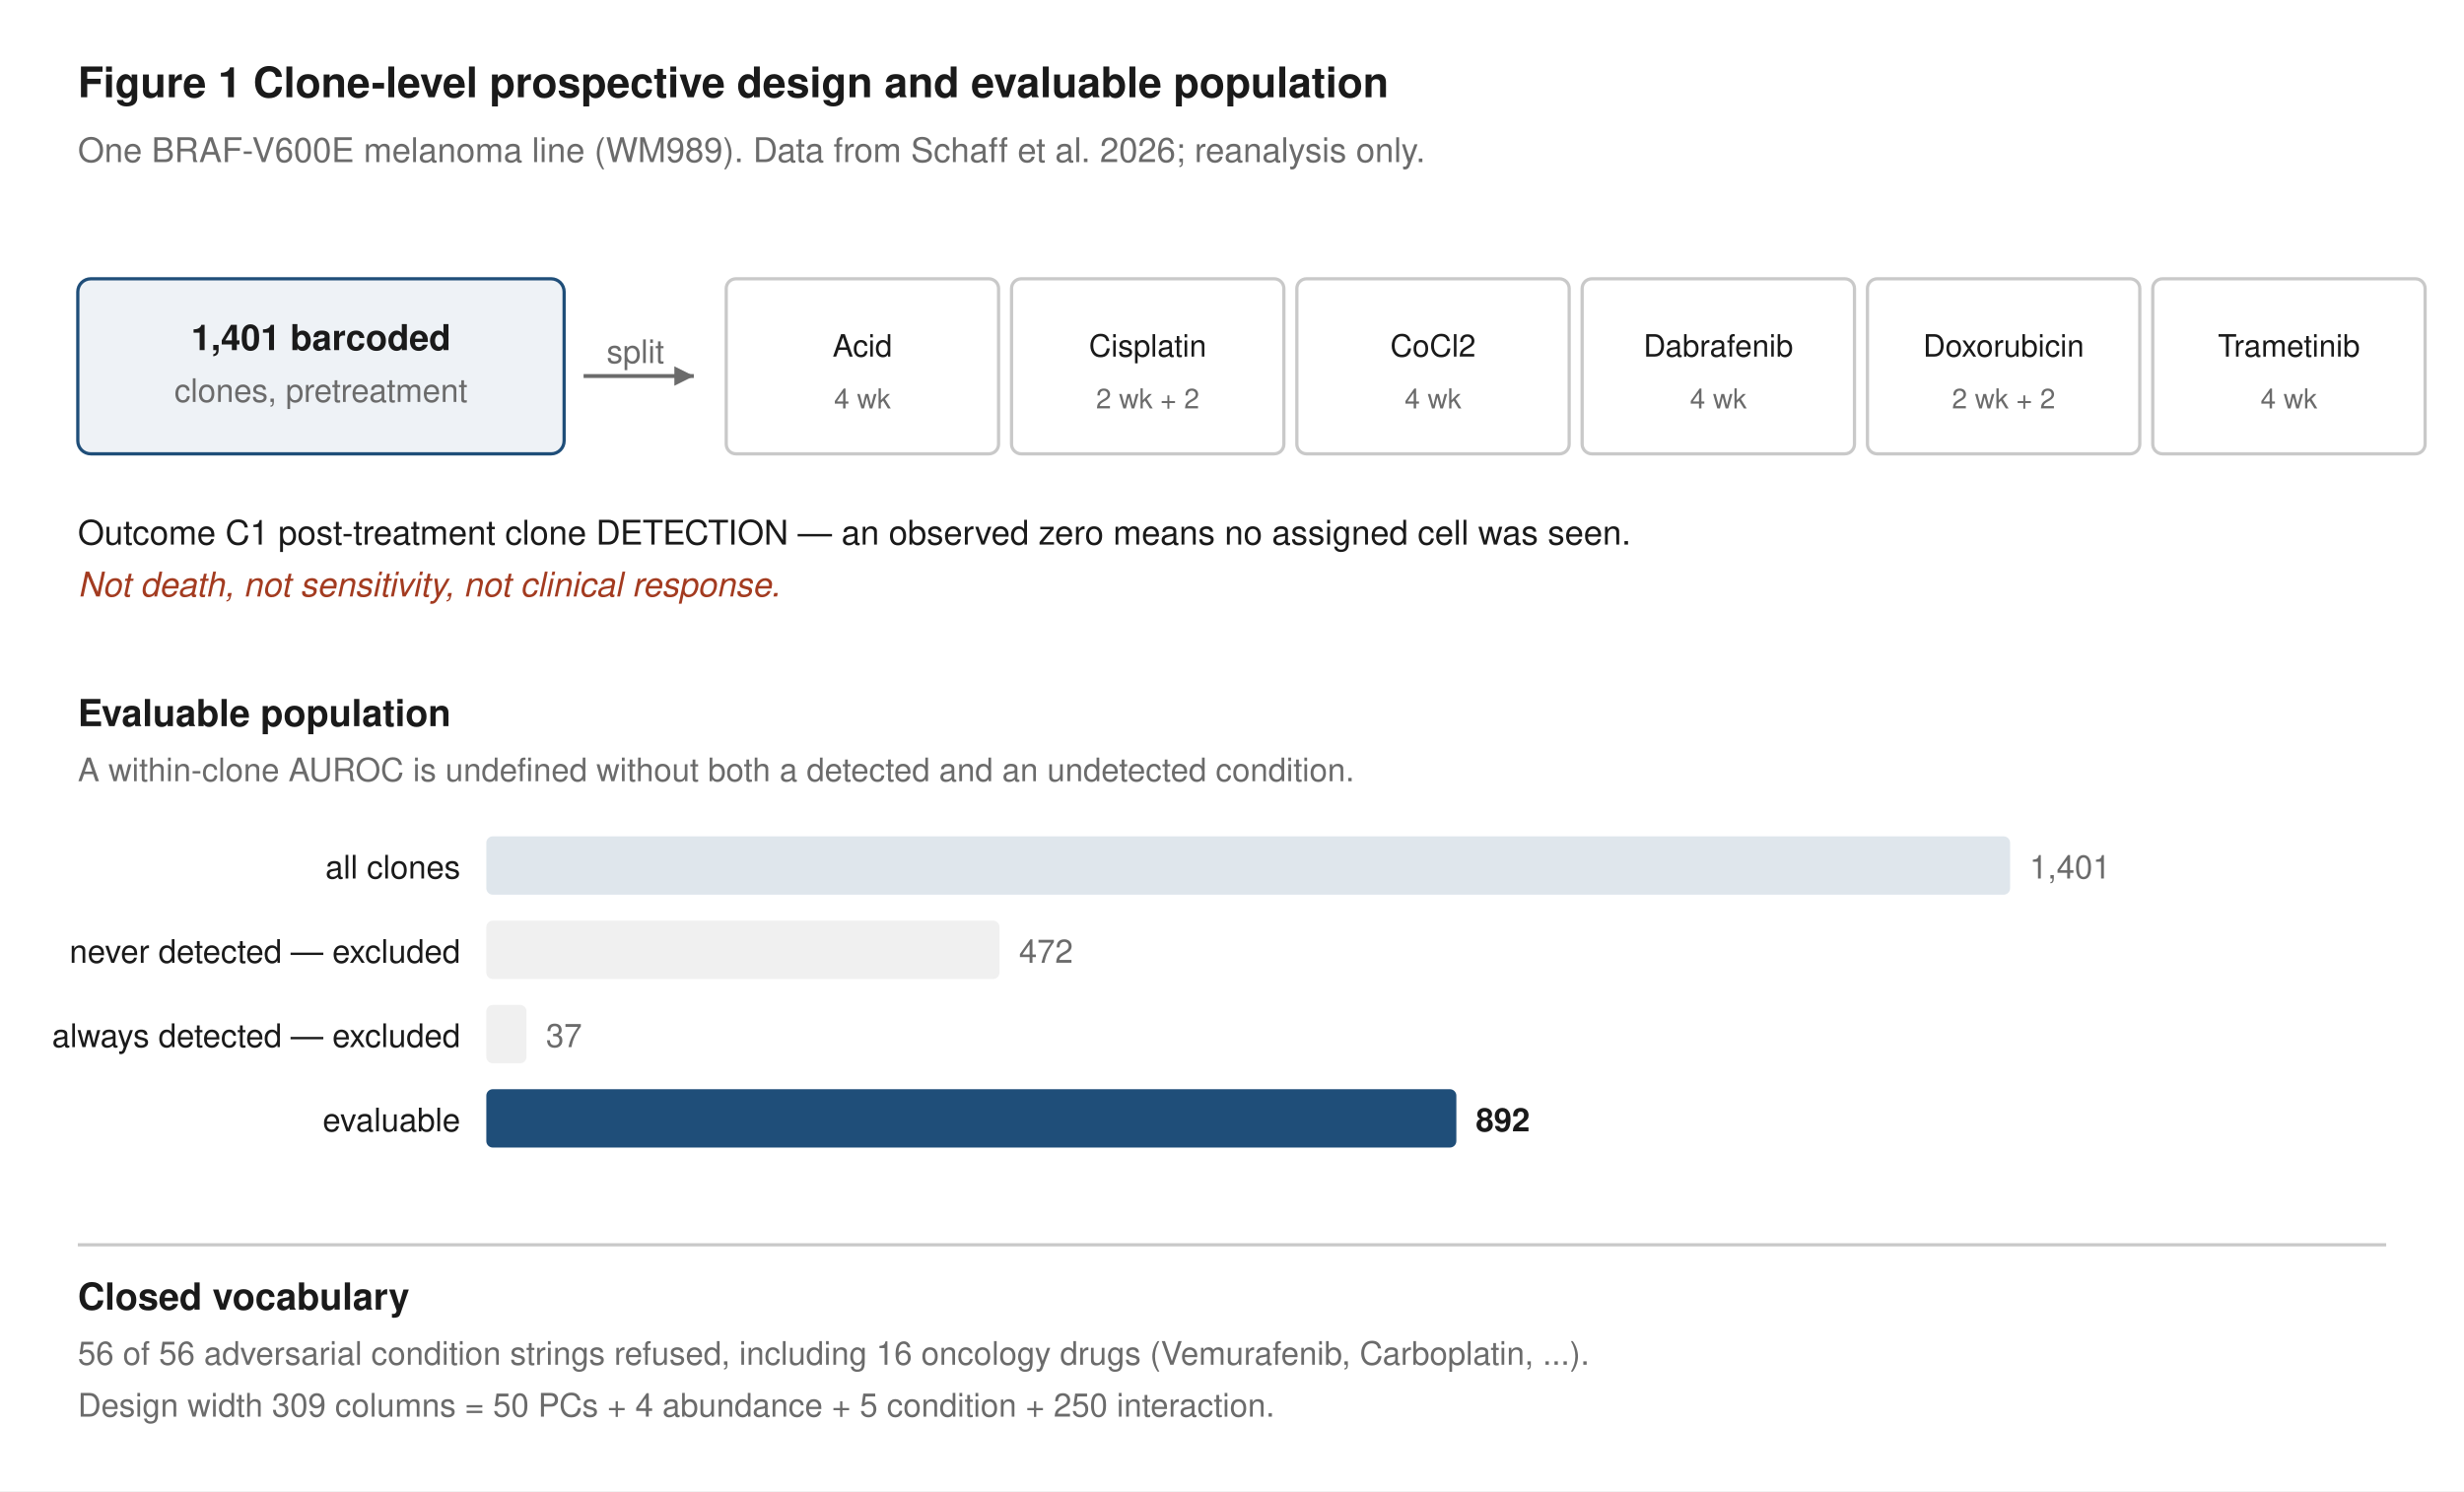
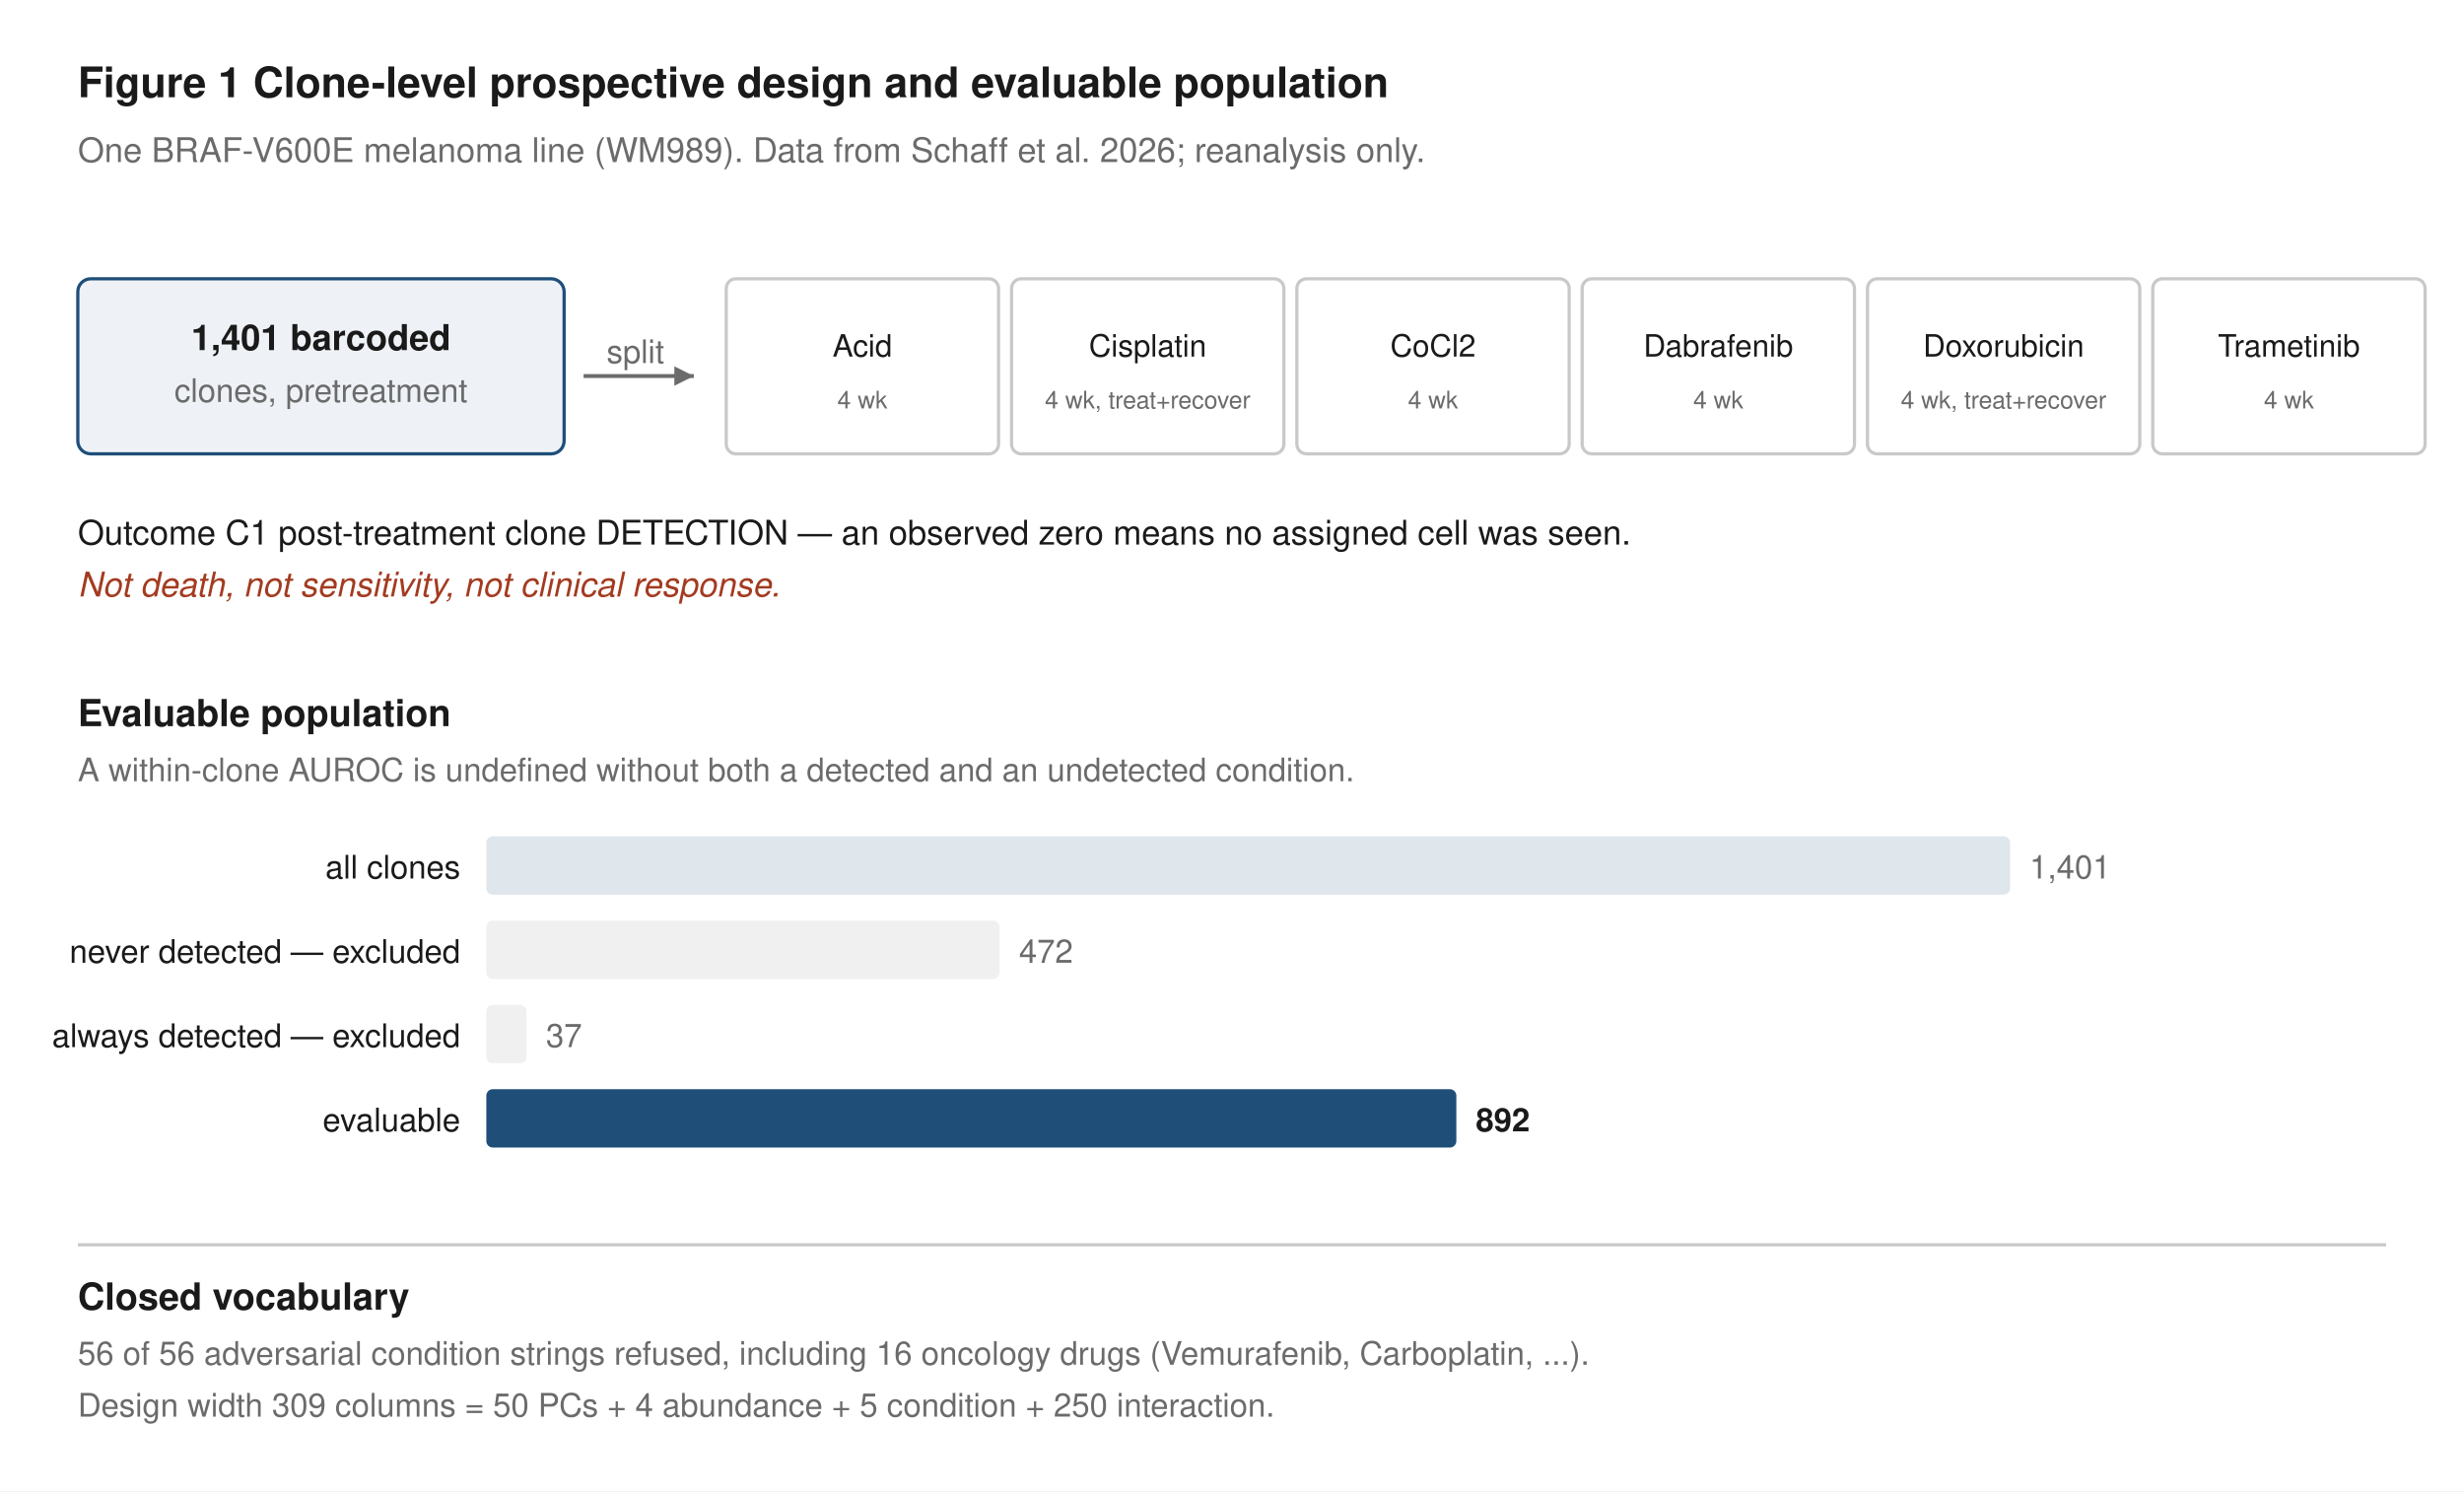
<svg xmlns="http://www.w3.org/2000/svg" width="760" height="460" viewBox="0 0 760 460" role="img" aria-labelledby="t d">
  <rect x="0.0" y="0.0" width="760.0" height="460.0" fill="#ffffff" stroke="none" rx="0" />
  <text x="24.0" y="30.0" font-family="Helvetica Neue,Helvetica,Arial,sans-serif" font-size="13" fill="#1a1a1a" text-anchor="start" font-weight="bold" font-style="normal">Figure 1  Clone-level prospective design and evaluable population</text>
  <text x="24.0" y="50.0" font-family="Helvetica Neue,Helvetica,Arial,sans-serif" font-size="10.5" fill="#6b6b6b" text-anchor="start" font-weight="normal" font-style="normal">One BRAF-V600E melanoma line (WM989). Data from Schaff et al. 2026; reanalysis only.</text>
  <rect x="24.0" y="86.0" width="150.0" height="54.0" fill="#eef2f6" stroke="#1f4e79" rx="4" />
  <text x="99.0" y="108.0" font-family="Helvetica Neue,Helvetica,Arial,sans-serif" font-size="11" fill="#1a1a1a" text-anchor="middle" font-weight="bold" font-style="normal">1,401 barcoded</text>
  <text x="99.0" y="124.0" font-family="Helvetica Neue,Helvetica,Arial,sans-serif" font-size="10" fill="#6b6b6b" text-anchor="middle" font-weight="normal" font-style="normal">clones, pretreatment</text>
  <text x="196.0" y="112.0" font-family="Helvetica Neue,Helvetica,Arial,sans-serif" font-size="10" fill="#6b6b6b" text-anchor="middle" font-weight="normal" font-style="normal">split</text>
  <line x1="180.0" y1="116.0" x2="214.0" y2="116.0" stroke="#6b6b6b" stroke-width="1.2" />
  <polygon points="214,116 208,113 208,119" fill="#6b6b6b" />
  <rect x="224.0" y="86.0" width="84.0" height="54.0" fill="#ffffff" stroke="#c9c9c9" rx="3" />
  <text x="266.0" y="110.0" font-family="Helvetica Neue,Helvetica,Arial,sans-serif" font-size="9.5" fill="#1a1a1a" text-anchor="middle" font-weight="normal" font-style="normal">Acid</text>
-   <text x="266.0" y="126.0" font-family="Helvetica Neue,Helvetica,Arial,sans-serif" font-size="8.5" fill="#6b6b6b" text-anchor="middle" font-weight="normal" font-style="normal">4 wk</text>
+   <text x="266.0" y="126.0" font-family="Helvetica Neue,Helvetica,Arial,sans-serif" font-size="7.5" fill="#6b6b6b" text-anchor="middle" font-weight="normal" font-style="normal">4 wk</text>
  <rect x="312.0" y="86.0" width="84.0" height="54.0" fill="#ffffff" stroke="#c9c9c9" rx="3" />
  <text x="354.0" y="110.0" font-family="Helvetica Neue,Helvetica,Arial,sans-serif" font-size="9.5" fill="#1a1a1a" text-anchor="middle" font-weight="normal" font-style="normal">Cisplatin</text>
-   <text x="354.0" y="126.0" font-family="Helvetica Neue,Helvetica,Arial,sans-serif" font-size="8.5" fill="#6b6b6b" text-anchor="middle" font-weight="normal" font-style="normal">2 wk + 2</text>
+   <text x="354.0" y="126.0" font-family="Helvetica Neue,Helvetica,Arial,sans-serif" font-size="7.5" fill="#6b6b6b" text-anchor="middle" font-weight="normal" font-style="normal">4 wk, treat+recover</text>
  <rect x="400.0" y="86.0" width="84.0" height="54.0" fill="#ffffff" stroke="#c9c9c9" rx="3" />
  <text x="442.0" y="110.0" font-family="Helvetica Neue,Helvetica,Arial,sans-serif" font-size="9.5" fill="#1a1a1a" text-anchor="middle" font-weight="normal" font-style="normal">CoCl2</text>
-   <text x="442.0" y="126.0" font-family="Helvetica Neue,Helvetica,Arial,sans-serif" font-size="8.5" fill="#6b6b6b" text-anchor="middle" font-weight="normal" font-style="normal">4 wk</text>
+   <text x="442.0" y="126.0" font-family="Helvetica Neue,Helvetica,Arial,sans-serif" font-size="7.5" fill="#6b6b6b" text-anchor="middle" font-weight="normal" font-style="normal">4 wk</text>
  <rect x="488.0" y="86.0" width="84.0" height="54.0" fill="#ffffff" stroke="#c9c9c9" rx="3" />
  <text x="530.0" y="110.0" font-family="Helvetica Neue,Helvetica,Arial,sans-serif" font-size="9.5" fill="#1a1a1a" text-anchor="middle" font-weight="normal" font-style="normal">Dabrafenib</text>
-   <text x="530.0" y="126.0" font-family="Helvetica Neue,Helvetica,Arial,sans-serif" font-size="8.5" fill="#6b6b6b" text-anchor="middle" font-weight="normal" font-style="normal">4 wk</text>
+   <text x="530.0" y="126.0" font-family="Helvetica Neue,Helvetica,Arial,sans-serif" font-size="7.5" fill="#6b6b6b" text-anchor="middle" font-weight="normal" font-style="normal">4 wk</text>
  <rect x="576.0" y="86.0" width="84.0" height="54.0" fill="#ffffff" stroke="#c9c9c9" rx="3" />
  <text x="618.0" y="110.0" font-family="Helvetica Neue,Helvetica,Arial,sans-serif" font-size="9.5" fill="#1a1a1a" text-anchor="middle" font-weight="normal" font-style="normal">Doxorubicin</text>
-   <text x="618.0" y="126.0" font-family="Helvetica Neue,Helvetica,Arial,sans-serif" font-size="8.5" fill="#6b6b6b" text-anchor="middle" font-weight="normal" font-style="normal">2 wk + 2</text>
+   <text x="618.0" y="126.0" font-family="Helvetica Neue,Helvetica,Arial,sans-serif" font-size="7.5" fill="#6b6b6b" text-anchor="middle" font-weight="normal" font-style="normal">4 wk, treat+recover</text>
  <rect x="664.0" y="86.0" width="84.0" height="54.0" fill="#ffffff" stroke="#c9c9c9" rx="3" />
  <text x="706.0" y="110.0" font-family="Helvetica Neue,Helvetica,Arial,sans-serif" font-size="9.5" fill="#1a1a1a" text-anchor="middle" font-weight="normal" font-style="normal">Trametinib</text>
-   <text x="706.0" y="126.0" font-family="Helvetica Neue,Helvetica,Arial,sans-serif" font-size="8.5" fill="#6b6b6b" text-anchor="middle" font-weight="normal" font-style="normal">4 wk</text>
+   <text x="706.0" y="126.0" font-family="Helvetica Neue,Helvetica,Arial,sans-serif" font-size="7.5" fill="#6b6b6b" text-anchor="middle" font-weight="normal" font-style="normal">4 wk</text>
  <text x="24.0" y="168.0" font-family="Helvetica Neue,Helvetica,Arial,sans-serif" font-size="10.5" fill="#1a1a1a" text-anchor="start" font-weight="normal" font-style="normal">Outcome C1  post-treatment clone DETECTION — an observed zero means no assigned cell was seen.</text>
  <text x="24.0" y="184.0" font-family="Helvetica Neue,Helvetica,Arial,sans-serif" font-size="10.5" fill="#a33b20" text-anchor="start" font-weight="normal" font-style="italic">Not death, not sensitivity, not clinical response.</text>
  <text x="24.0" y="224.0" font-family="Helvetica Neue,Helvetica,Arial,sans-serif" font-size="11.5" fill="#1a1a1a" text-anchor="start" font-weight="bold" font-style="normal">Evaluable population</text>
  <text x="24.0" y="241.0" font-family="Helvetica Neue,Helvetica,Arial,sans-serif" font-size="10" fill="#6b6b6b" text-anchor="start" font-weight="normal" font-style="normal">A within-clone AUROC is undefined without both a detected and an undetected condition.</text>
  <rect x="150.0" y="258.0" width="470.0" height="18.0" fill="#dfe6ec" stroke="none" rx="2" />
  <text x="142.0" y="271.0" font-family="Helvetica Neue,Helvetica,Arial,sans-serif" font-size="10" fill="#1a1a1a" text-anchor="end" font-weight="normal" font-style="normal">all clones</text>
  <text x="626.0" y="271.0" font-family="Helvetica Neue,Helvetica,Arial,sans-serif" font-size="10" fill="#6b6b6b" text-anchor="start" font-weight="normal" font-style="normal">1,401</text>
  <rect x="150.0" y="284.0" width="158.3" height="18.0" fill="#f0f0f0" stroke="none" rx="2" />
  <text x="142.0" y="297.0" font-family="Helvetica Neue,Helvetica,Arial,sans-serif" font-size="10" fill="#1a1a1a" text-anchor="end" font-weight="normal" font-style="normal">never detected — excluded</text>
  <text x="314.3" y="297.0" font-family="Helvetica Neue,Helvetica,Arial,sans-serif" font-size="10" fill="#6b6b6b" text-anchor="start" font-weight="normal" font-style="normal">472</text>
  <rect x="150.0" y="310.0" width="12.4" height="18.0" fill="#f0f0f0" stroke="none" rx="2" />
  <text x="142.0" y="323.0" font-family="Helvetica Neue,Helvetica,Arial,sans-serif" font-size="10" fill="#1a1a1a" text-anchor="end" font-weight="normal" font-style="normal">always detected — excluded</text>
  <text x="168.4" y="323.0" font-family="Helvetica Neue,Helvetica,Arial,sans-serif" font-size="10" fill="#6b6b6b" text-anchor="start" font-weight="normal" font-style="normal">37</text>
  <rect x="150.0" y="336.0" width="299.2" height="18.0" fill="#1f4e79" stroke="none" rx="2" />
  <text x="142.0" y="349.0" font-family="Helvetica Neue,Helvetica,Arial,sans-serif" font-size="10" fill="#1a1a1a" text-anchor="end" font-weight="normal" font-style="normal">evaluable</text>
  <text x="455.2" y="349.0" font-family="Helvetica Neue,Helvetica,Arial,sans-serif" font-size="10" fill="#1a1a1a" text-anchor="start" font-weight="bold" font-style="normal">892</text>
  <line x1="24.0" y1="384.0" x2="736.0" y2="384.0" stroke="#c9c9c9" stroke-width="1" />
  <text x="24.0" y="404.0" font-family="Helvetica Neue,Helvetica,Arial,sans-serif" font-size="11.5" fill="#1a1a1a" text-anchor="start" font-weight="bold" font-style="normal">Closed vocabulary</text>
  <text x="24.0" y="421.0" font-family="Helvetica Neue,Helvetica,Arial,sans-serif" font-size="10" fill="#6b6b6b" text-anchor="start" font-weight="normal" font-style="normal">56 of 56 adversarial condition strings refused, including 16 oncology drugs (Vemurafenib, Carboplatin, ...).</text>
  <text x="24.0" y="437.0" font-family="Helvetica Neue,Helvetica,Arial,sans-serif" font-size="10" fill="#6b6b6b" text-anchor="start" font-weight="normal" font-style="normal">Design width 309 columns = 50 PCs + 4 abundance + 5 condition + 250 interaction.</text>
</svg>
